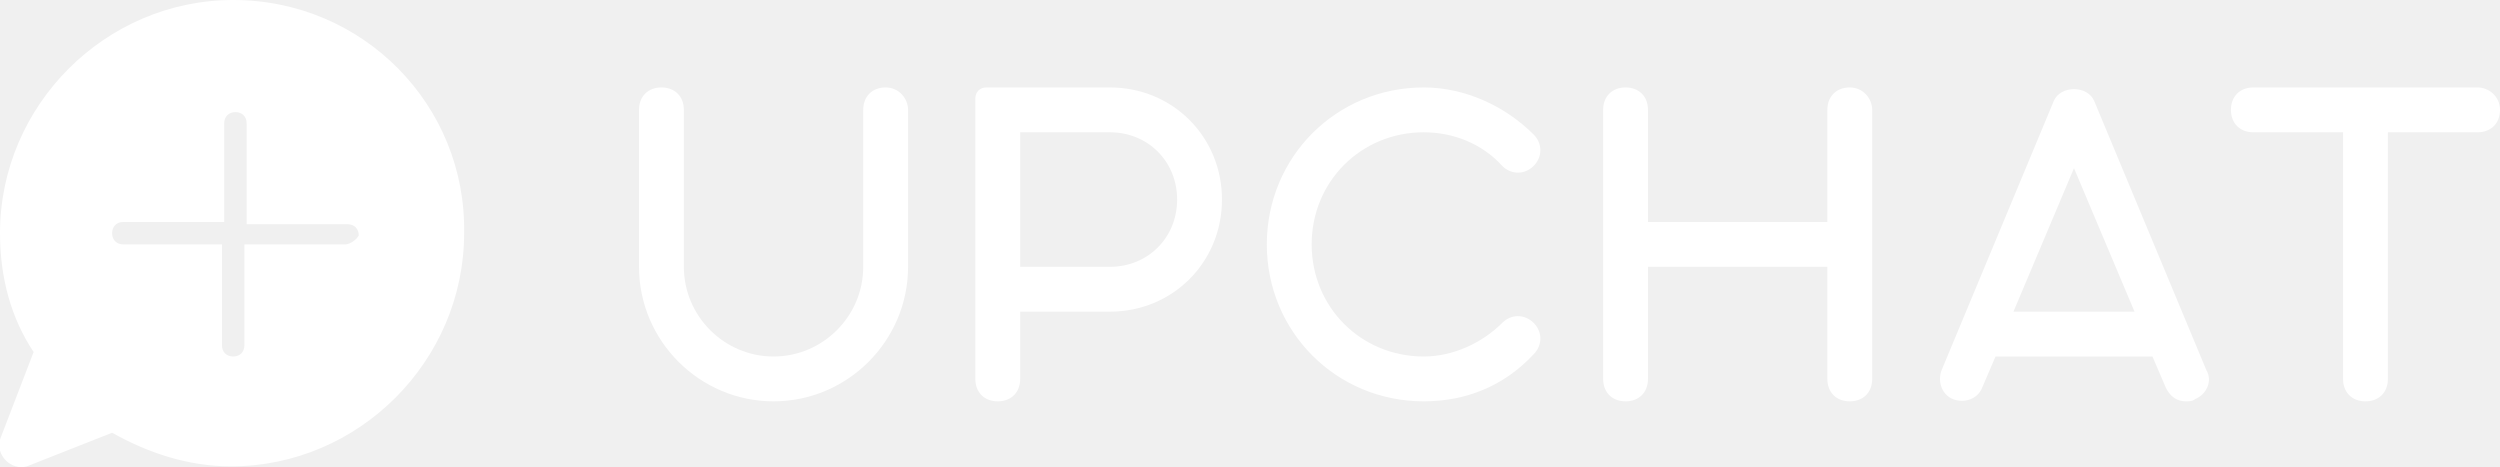
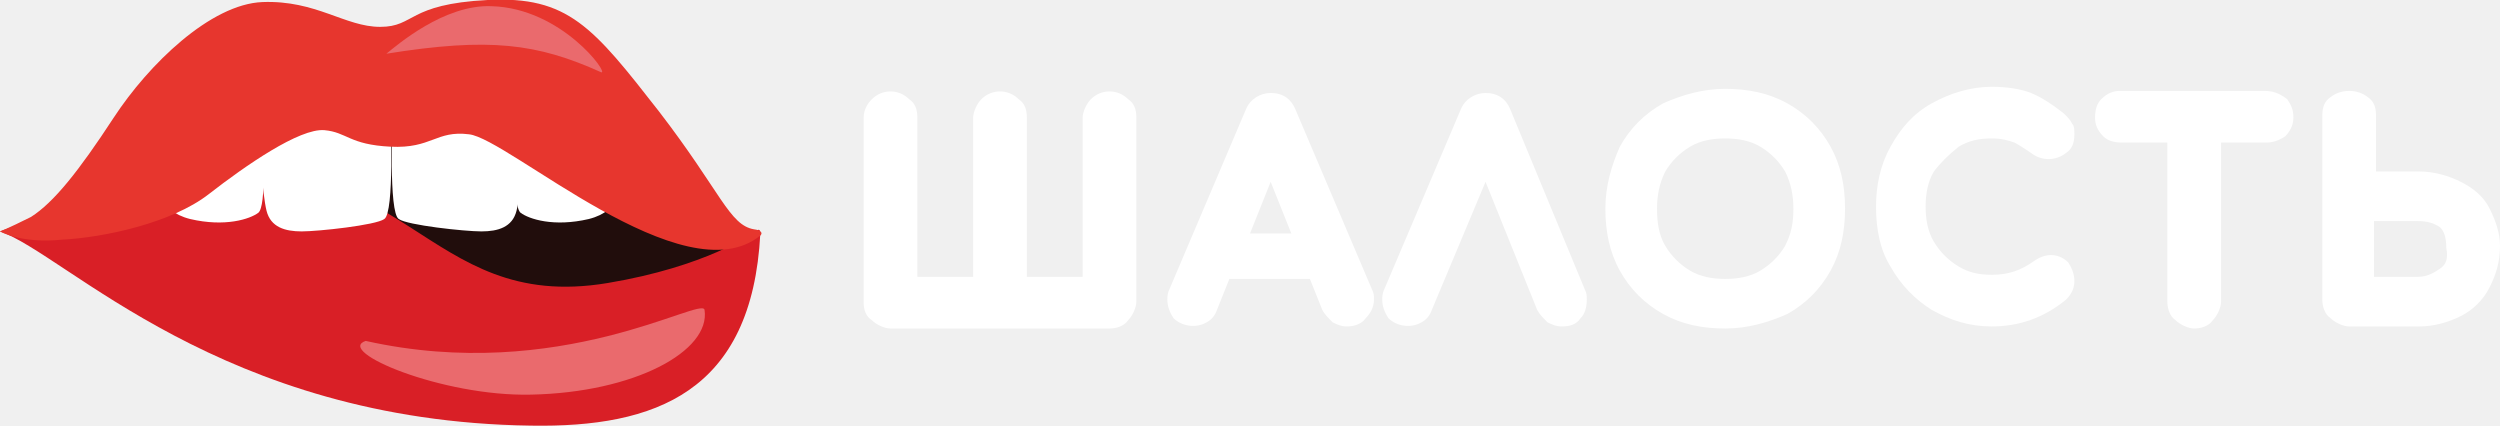
- <svg xmlns="http://www.w3.org/2000/svg" version="1.1" x="0px" y="0px" width="111.5px" height="20.8px" viewBox="0 0 111.5 20.8" style="enable-background:new 0 0 111.5 20.8;" xml:space="preserve">
+ <svg xmlns="http://www.w3.org/2000/svg" version="1.1" x="0px" y="0px" width="121px" height="20.6px" viewBox="0 0 121 20.6" style="enable-background:new 0 0 121 20.6;" xml:space="preserve">
  <style type="text/css">
	.st0{fill:#FFFFFF;}
+ 	.st1{fill-rule:evenodd;clip-rule:evenodd;fill:#210D0C;}
+ 	.st2{fill-rule:evenodd;clip-rule:evenodd;fill:#D91F26;}
+ 	.st3{fill-rule:evenodd;clip-rule:evenodd;fill:#FFFFFF;}
+ 	.st4{fill-rule:evenodd;clip-rule:evenodd;fill:#E7362E;}
+ 	.st5{fill-rule:evenodd;clip-rule:evenodd;fill:#EA6A6D;}
</style>
  <defs>
</defs>
-   <path class="st0" d="M49.5,3.9h-1h-3H45h-0.5H44c-0.3,0-0.5,0.2-0.5,0.5v12.5c0,0.6,0.4,1,1,1c0.6,0,1-0.4,1-1v-3h4c2.8,0,5-2.2,5-5  S52.3,3.9,49.5,3.9z M49.5,11.9h-4v-6h3h1c1.7,0,3,1.3,3,3S51.2,11.9,49.5,11.9z" />
-   <path class="st0" d="M110.5,3.9H106h-1h-4.5c-0.6,0-1,0.4-1,1s0.4,1,1,1h4v11c0,0.6,0.4,1,1,1c0.6,0,1-0.4,1-1v-11h4  c0.6,0,1-0.4,1-1S111,3.9,110.5,3.9z" />
-   <path class="st0" d="M82.5,3.9c-0.6,0-1,0.4-1,1v5h-8v-5c0-0.6-0.4-1-1-1c-0.6,0-1,0.4-1,1v5v2v5c0,0.6,0.4,1,1,1c0.6,0,1-0.4,1-1  v-5h8v5c0,0.6,0.4,1,1,1s1-0.4,1-1v-5v-2v-5C83.5,4.4,83.1,3.9,82.5,3.9z" />
-   <path class="st0" d="M63.5,5.9c1.3,0,2.6,0.5,3.5,1.5c0.4,0.4,1,0.4,1.4,0c0.4-0.4,0.4-1,0-1.4c-1.3-1.3-3.1-2.1-4.9-2.1  c-3.9,0-7,3.1-7,7s3.1,7,7,7c1.9,0,3.6-0.7,4.9-2.1c0.4-0.4,0.4-1,0-1.4s-1-0.4-1.4,0c-0.9,0.9-2.2,1.5-3.5,1.5c-2.8,0-5-2.2-5-5  S60.7,5.9,63.5,5.9z" />
-   <path class="st0" d="M93.4,4.5c-0.3-0.7-1.5-0.7-1.8,0l-5,12c-0.2,0.5,0,1.1,0.5,1.3c0.5,0.2,1.1,0,1.3-0.5l0.6-1.4h7l0.6,1.4  c0.2,0.4,0.5,0.6,0.9,0.6c0.1,0,0.3,0,0.4-0.1c0.5-0.2,0.8-0.8,0.5-1.3L93.4,4.5z M89.8,13.9l2.7-6.4l2.7,6.4H89.8z" />
-   <path class="st0" d="M39.5,3.9c-0.6,0-1,0.4-1,1v3v3v1c0,2.2-1.8,4-4,4c-2.2,0-4-1.8-4-4v-1v-3v-3c0-0.6-0.4-1-1-1c-0.6,0-1,0.4-1,1  v3v3v1c0,3.3,2.7,6,6,6c3.3,0,6-2.7,6-6v-1v-3v-3C40.5,4.4,40.1,3.9,39.5,3.9z" />
-   <path class="st0" d="M10.4,0C4.7,0,0,4.7,0,10.4c0,2,0.5,3.8,1.5,5.3L0,19.6c-0.2,0.7,0.5,1.4,1.2,1.2l3.8-1.5  c1.6,0.9,3.4,1.5,5.3,1.5c5.7,0,10.4-4.7,10.4-10.4C20.8,4.7,16.2,0,10.4,0z M15.4,10.9h-4.5v4.5c0,0.3-0.2,0.5-0.5,0.5  c-0.3,0-0.5-0.2-0.5-0.5v-4.5H5.5c-0.3,0-0.5-0.2-0.5-0.5c0-0.3,0.2-0.5,0.5-0.5h4.5V5.5c0-0.3,0.2-0.5,0.5-0.5  c0.3,0,0.5,0.2,0.5,0.5v4.5h4.5c0.3,0,0.5,0.2,0.5,0.5C15.9,10.7,15.6,10.9,15.4,10.9z" />
+   <g>
+     <path class="st0" d="M52.8,4.8C52.8,4.8,52.8,4.8,52.8,4.8c-0.2,0.2-0.4,0.6-0.4,0.9v7.7h-2.7V5.7c0-0.4-0.1-0.7-0.4-0.9   c-0.5-0.5-1.3-0.5-1.8,0c-0.2,0.2-0.4,0.6-0.4,0.9v7.7h-2.7V5.7c0-0.4-0.1-0.7-0.4-0.9c-0.5-0.5-1.3-0.5-1.8,0   C42,5,41.8,5.3,41.8,5.7v8.9c0,0.4,0.1,0.7,0.4,0.9c0.2,0.2,0.6,0.4,0.9,0.4h10.6c0.3,0,0.7-0.1,0.9-0.4c0.2-0.2,0.4-0.6,0.4-0.9   V5.7c0-0.4-0.1-0.7-0.4-0.9C54.1,4.3,53.3,4.3,52.8,4.8z" />
+     <path class="st0" d="M62.7,5.3c-0.2-0.5-0.6-0.8-1.2-0.8c-0.5,0-1,0.3-1.2,0.8L56.6,14c-0.1,0.2-0.1,0.4-0.1,0.5   c0,0.3,0.1,0.6,0.3,0.9c0.4,0.4,1.1,0.5,1.6,0.2c0.2-0.1,0.4-0.3,0.5-0.6l0.6-1.5h3.9L64,15c0.1,0.2,0.3,0.4,0.5,0.6   c0.2,0.1,0.4,0.2,0.7,0.2c0.3,0,0.7-0.1,0.9-0.4c0.2-0.2,0.4-0.5,0.4-0.9c0-0.2,0-0.3-0.1-0.5L62.7,5.3z M61.5,8.8l1,2.5h-2   L61.5,8.8z" />
+     <path class="st0" d="M73.1,5.3c-0.2-0.5-0.6-0.8-1.2-0.8c-0.5,0-1,0.3-1.2,0.8L67,14c-0.1,0.2-0.1,0.4-0.1,0.5   c0,0.3,0.1,0.6,0.3,0.9c0.4,0.4,1.1,0.5,1.6,0.2c0.2-0.1,0.4-0.3,0.5-0.6l2.6-6.2l2.5,6.2c0.1,0.2,0.3,0.4,0.5,0.6   c0.2,0.1,0.4,0.2,0.7,0.2c0.4,0,0.7-0.1,0.9-0.4c0.2-0.2,0.3-0.5,0.3-0.9c0-0.2,0-0.3-0.1-0.5L73.1,5.3z M68.5,15.1L68.5,15.1   L68.5,15.1L68.5,15.1z" />
+     <path class="st0" d="M86.5,5L86.5,5c-0.9-0.5-1.9-0.7-3-0.7c-1.1,0-2.1,0.3-3,0.7c-0.9,0.5-1.6,1.2-2.1,2.1C78,8,77.7,9,77.7,10.1   c0,1.1,0.2,2.1,0.7,3c0.5,0.9,1.2,1.6,2.1,2.1c0.9,0.5,1.9,0.7,3,0.7c1.1,0,2.1-0.3,3-0.7c0.9-0.5,1.6-1.2,2.1-2.1   c0.5-0.9,0.7-1.9,0.7-3c0-1.1-0.2-2.1-0.7-3C88.1,6.2,87.4,5.5,86.5,5z M86.8,10.1c0,0.7-0.1,1.2-0.4,1.8c-0.3,0.5-0.7,0.9-1.2,1.2   c-0.5,0.3-1.1,0.4-1.7,0.4c-0.6,0-1.2-0.1-1.7-0.4c-0.5-0.3-0.9-0.7-1.2-1.2c-0.3-0.5-0.4-1.1-0.4-1.8c0-0.6,0.1-1.2,0.4-1.8   c0.3-0.5,0.7-0.9,1.2-1.2c0,0,0,0,0,0c0.5-0.3,1.1-0.4,1.7-0.4s1.2,0.1,1.7,0.4c0.5,0.3,0.9,0.7,1.2,1.2   C86.7,8.9,86.8,9.5,86.8,10.1z" />
+     <path class="st0" d="M94.8,7.1c0.5-0.3,1-0.4,1.6-0.4c0.5,0,0.8,0.1,1.1,0.2C97.7,7,98,7.2,98.3,7.4c0.5,0.4,1.2,0.4,1.7,0   c0.3-0.2,0.4-0.5,0.4-0.9c0-0.2,0-0.4-0.1-0.5c-0.1-0.2-0.2-0.3-0.4-0.5c-0.5-0.4-1.1-0.8-1.6-1c-0.5-0.2-1.2-0.3-1.9-0.3   c-1,0-2,0.3-2.9,0.8c-0.9,0.5-1.5,1.2-2,2.1c-0.5,0.9-0.7,1.9-0.7,2.9c0,1.1,0.2,2.1,0.7,2.9c0.5,0.9,1.2,1.6,2,2.1   c0.9,0.5,1.8,0.8,2.9,0.8c1.3,0,2.5-0.4,3.6-1.3c0,0,0,0,0,0c0.3-0.3,0.4-0.6,0.4-0.9c0-0.3-0.1-0.6-0.3-0.9   c-0.4-0.4-1-0.5-1.6-0.1c-0.7,0.5-1.3,0.7-2.1,0.7c-0.6,0-1.1-0.1-1.6-0.4c-0.5-0.3-0.9-0.7-1.2-1.2c-0.3-0.5-0.4-1.1-0.4-1.7   c0-0.6,0.1-1.2,0.4-1.7C93.9,7.9,94.3,7.5,94.8,7.1z" />
+     <path class="st0" d="M109.6,4.4h-7c-0.3,0-0.6,0.1-0.9,0.4c-0.2,0.2-0.3,0.5-0.3,0.9c0,0.3,0.1,0.6,0.4,0.9   c0.2,0.2,0.5,0.3,0.9,0.3h2.2v7.7c0,0.3,0.1,0.7,0.4,0.9c0.2,0.2,0.6,0.4,0.9,0.4c0.3,0,0.7-0.1,0.9-0.4c0.2-0.2,0.4-0.6,0.4-0.9   V6.9h2.2c0.3,0,0.6-0.1,0.9-0.3c0.2-0.2,0.4-0.5,0.4-0.9s-0.1-0.6-0.3-0.9C110.3,4.5,110,4.4,109.6,4.4z" />
+     <path class="st0" d="M120.5,10.1c-0.3-0.6-0.8-1-1.4-1.3c-0.6-0.3-1.3-0.5-2-0.5h-2.1V5.6c0-0.4-0.1-0.7-0.4-0.9   c-0.5-0.4-1.3-0.4-1.8,0c-0.3,0.2-0.4,0.5-0.4,0.9v8.9c0,0.3,0.1,0.7,0.4,0.9c0.2,0.2,0.6,0.4,0.9,0.4h3.4c0.7,0,1.4-0.2,2-0.5   c0.6-0.3,1.1-0.8,1.4-1.4c0.3-0.6,0.5-1.2,0.5-2C121,11.3,120.8,10.7,120.5,10.1z M118.1,13c-0.3,0.2-0.6,0.4-1.1,0.4h-2.1v-2.7   h2.1c0.5,0,0.8,0.1,1.1,0.3c0.2,0.2,0.3,0.5,0.3,1C118.5,12.5,118.4,12.8,118.1,13z" />
+   </g>
+   <g>
+     <path class="st1" d="M25.2,5.1c1.1,1.4,9.9,5.9,10.4,6.1c0.5,0.2,1.2,1.1-0.7,2.7c-2,1.6-17,1.1-19.8-0.4c-2.8-1.5-6.5-2.9-8.4-2.5   c-1.8,0.4-3.9-1.3-0.5-3.3C9.4,5.8,25.2,5.1,25.2,5.1z" />
+     <path class="st2" d="M36.4,11.3c0.1,0,0.4-0.4,0.4,0c-0.4,7.7-5.1,9.4-11.1,9.3c-15-0.2-22.5-8.3-25.7-9.4c0,0,4.1-1.6,8.8-2.5   c10.9-2.1,11.6,6.5,20.6,5C34.2,12.9,36.4,11.3,36.4,11.3z" />
+     <g>
+       <path class="st3" d="M30.1,8.9c0,0,0,1.3-1.6,1.7c-1.7,0.4-2.9,0-3.3-0.3c-0.4-0.3-0.3-3.4,0.2-3.5c0.5-0.2,4.2,0.8,4.5,1.2    C30.2,8.3,30.1,8.9,30.1,8.9z" />
+       <path class="st3" d="M7.6,8.9c0,0,0,1.3,1.6,1.7c1.7,0.4,2.9,0,3.3-0.3c0.4-0.3,0.3-3.4-0.2-3.5c-0.5-0.2-4.2,0.8-4.5,1.2    C7.5,8.3,7.6,8.9,7.6,8.9z" />
+       <path class="st3" d="M25.3,6.4c0.1,0.3-0.1,3-0.3,3.8c-0.2,0.8-0.9,1-1.7,1c-0.8,0-3.6-0.3-4-0.6c-0.5-0.3-0.3-4.9-0.3-4.9    L25.3,6.4z" />
+       <path class="st3" d="M12.6,6.4c-0.1,0.3,0.1,3,0.3,3.8c0.2,0.8,0.9,1,1.7,1c0.8,0,3.6-0.3,4-0.6c0.5-0.3,0.3-4.9,0.3-4.9L12.6,6.4    z" />
+     </g>
+     <path class="st4" d="M36.5,11.1c-1.2-0.2-1.6-1.8-4.6-5.7c-3.2-4.1-4.4-5.6-8.3-5.4c-3.9,0.2-3.5,1.3-5.2,1.3   c-1.7,0-3.1-1.3-5.7-1.2c-2.5,0.1-5.5,3-7.2,5.6c-1.7,2.6-2.9,4.1-4,4.8C0.3,11.1,0,11.2,0,11.2s1,0.6,3,0.4c2-0.1,5.3-0.8,7.1-2.2   c1.8-1.4,4.4-3.2,5.6-3.1c1.1,0.1,1.2,0.7,3.2,0.8c2,0.1,2.2-0.8,3.8-0.6c1.9,0.2,10.4,7.9,14.1,4.9C37,11.2,36.6,11.1,36.5,11.1z" />
+     <path class="st5" d="M17.7,16.5c-1.5,0.5,3.7,2.7,8,2.6c5-0.1,8.7-2.1,8.4-4.1C34,14.3,27.1,18.6,17.7,16.5z" />
+     <path class="st5" d="M23.8,0.3c3.4,0.1,5.7,3.3,5.3,3.2C26,2.1,23.7,1.8,18.7,2.6C19.2,2.2,21.5,0.2,23.8,0.3z" />
+   </g>
</svg>
